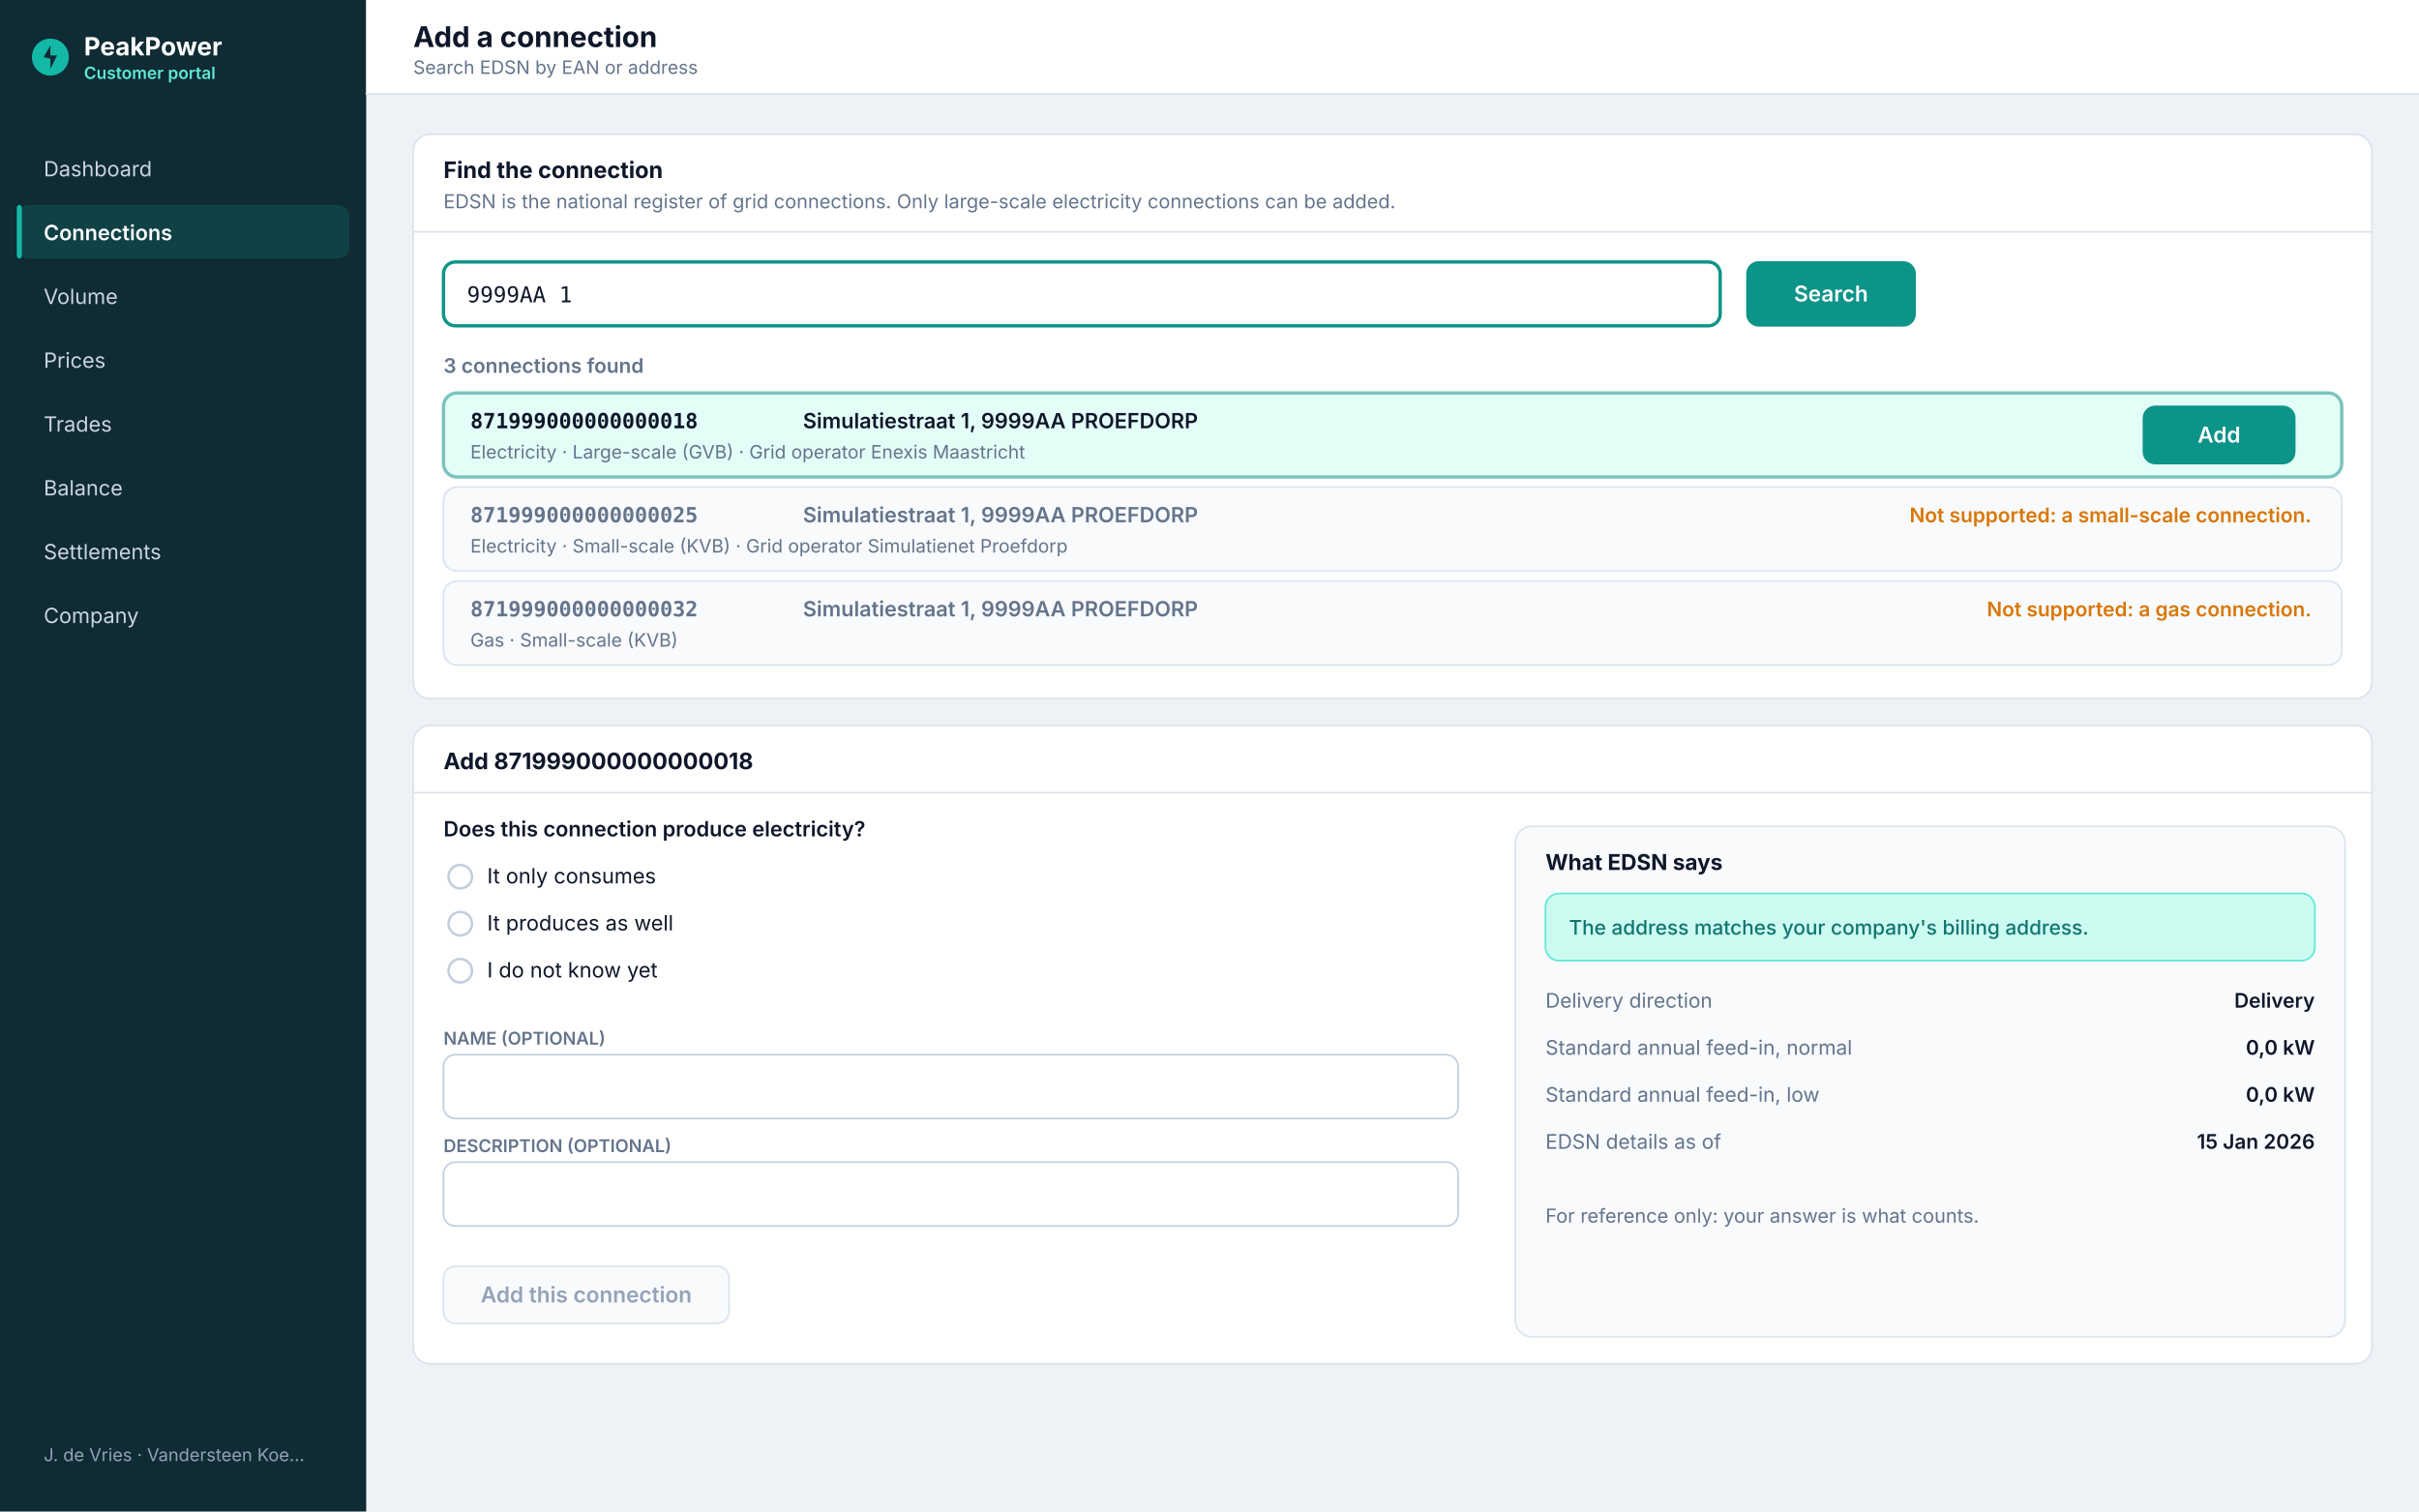
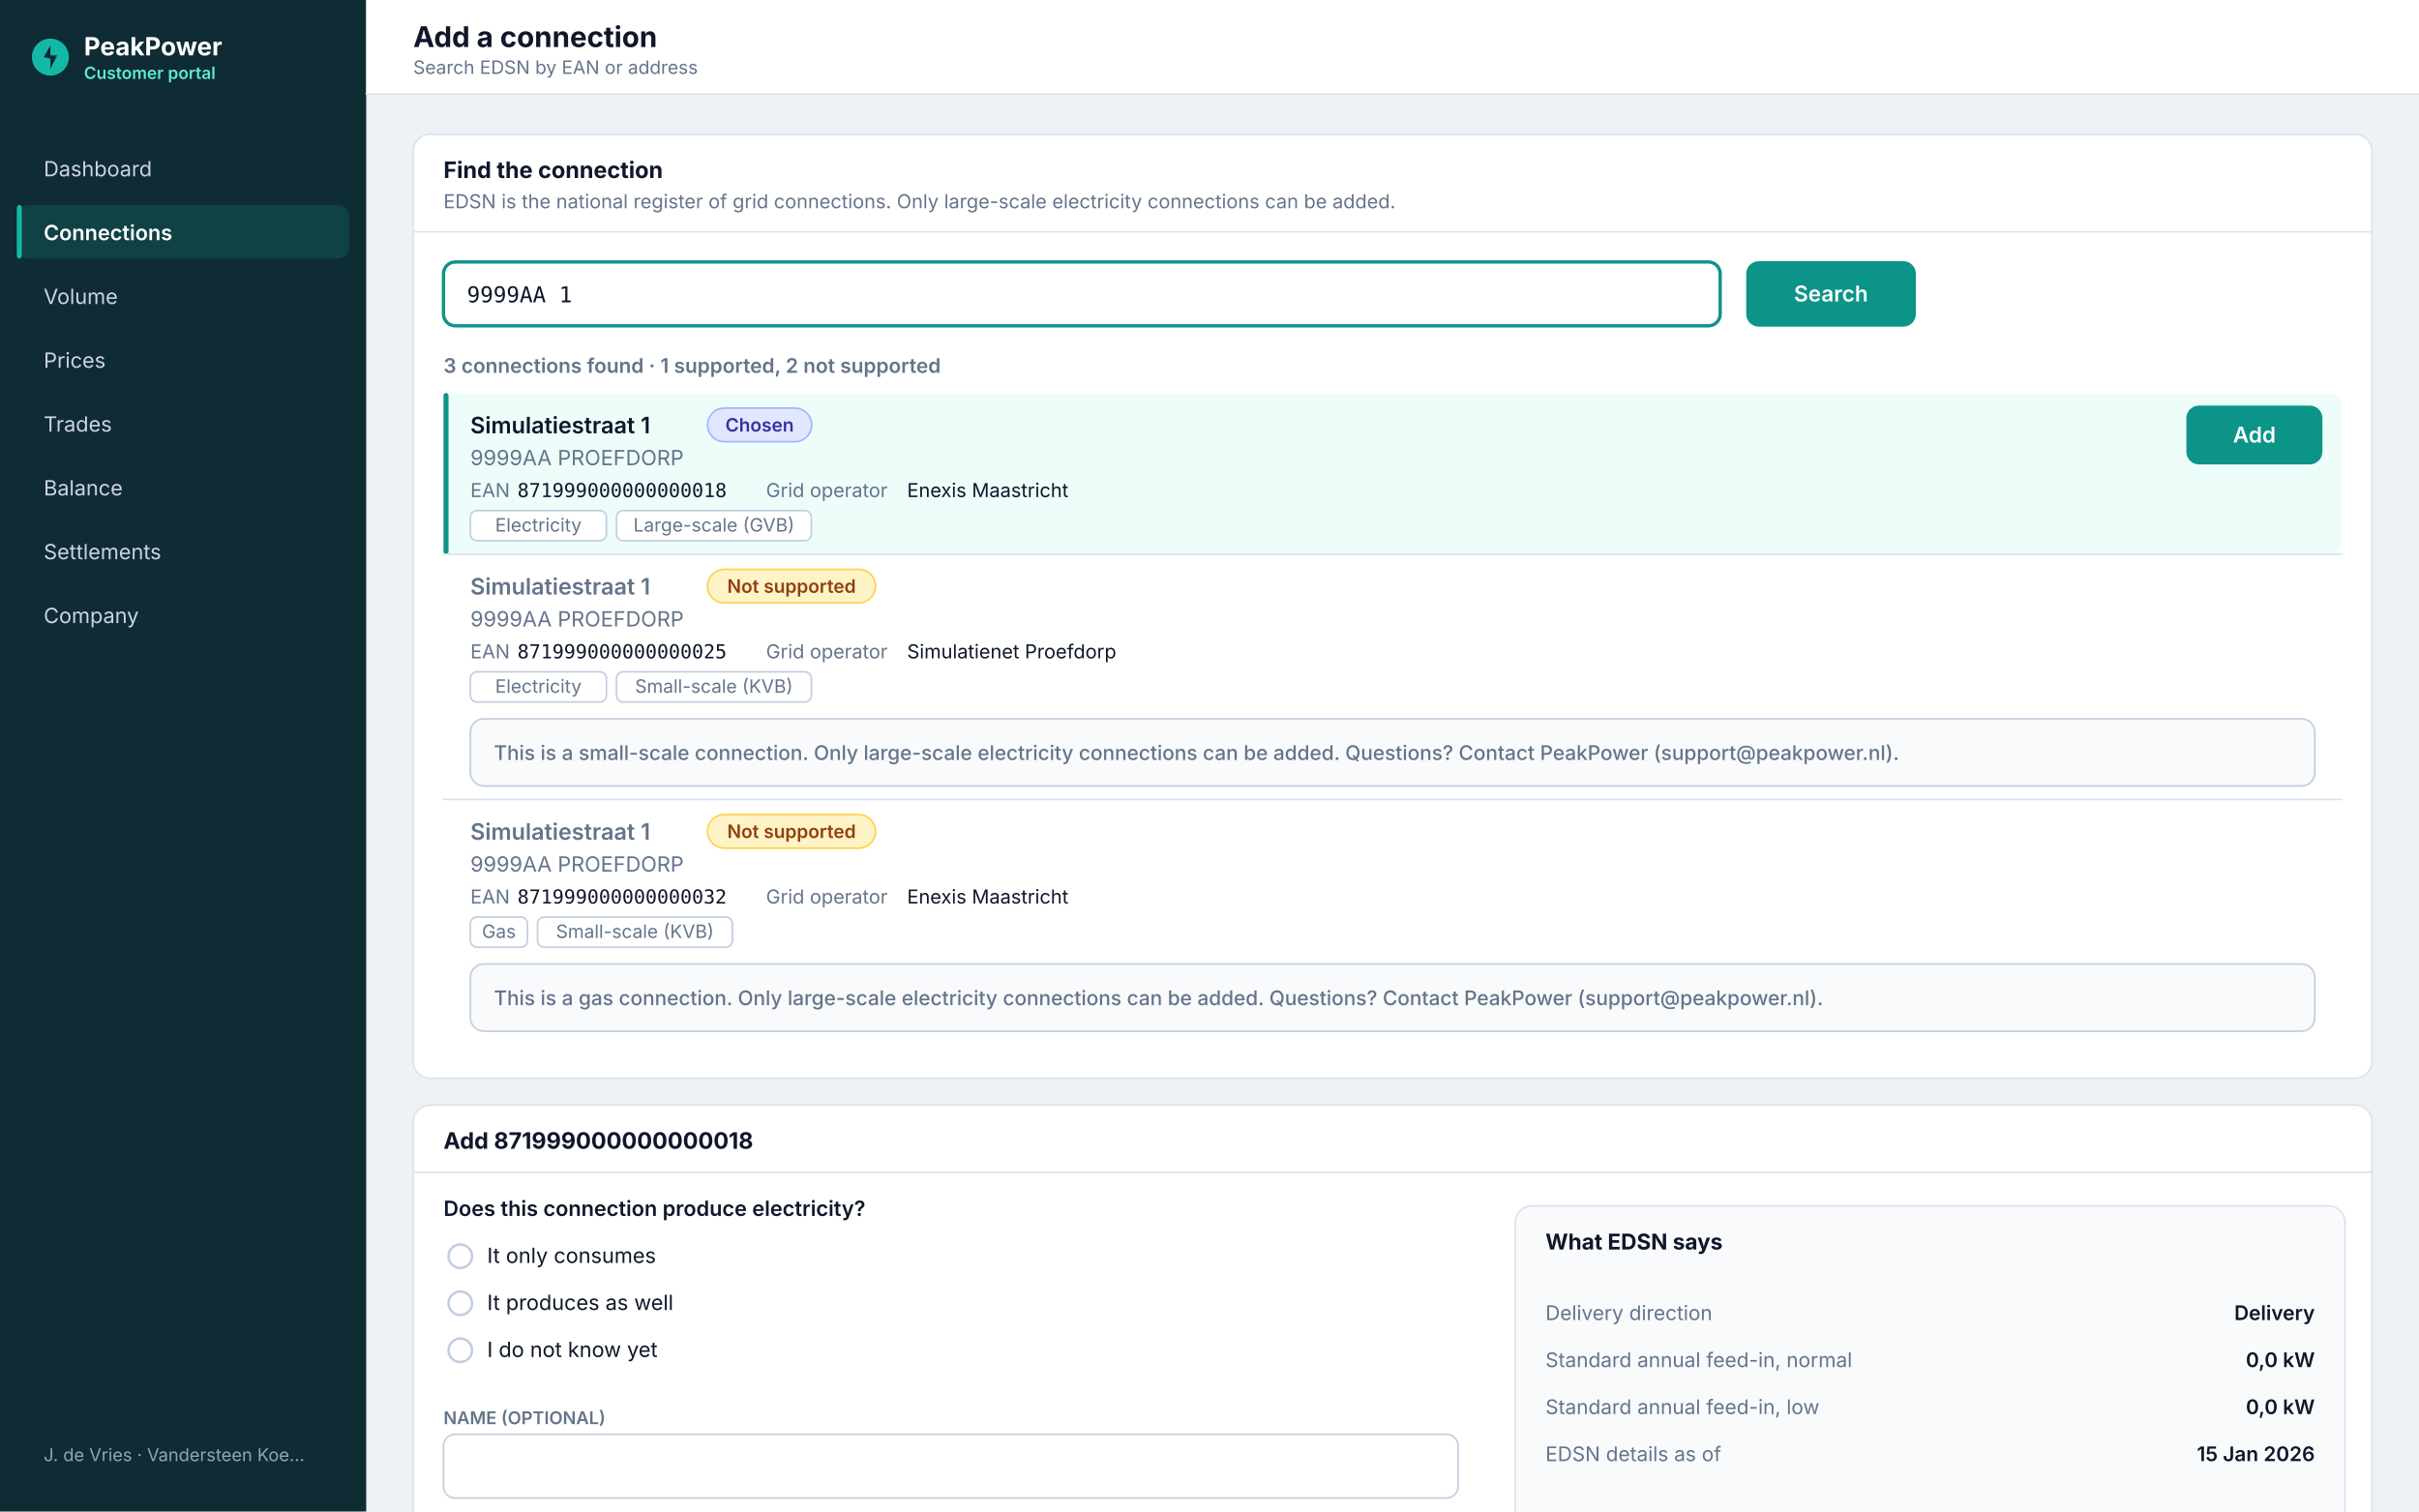
<svg xmlns="http://www.w3.org/2000/svg" viewBox="0 0 1440 900" width="1440" height="900" role="img" aria-label="Customer portal — add a connection (EDSN search)">
  <rect x="0" y="0" width="1440" height="900" rx="0" fill="#eef2f6" stroke="none" />
  <rect x="0" y="0" width="218" height="900" rx="0" fill="#0f2b33" stroke="none" />
  <g>
    <circle cx="30" cy="34" r="11" fill="#14b8a6" stroke="none" stroke-width="1" />
    <path d="M 26 34 L 30 27 L 30 33 L 34 33 L 30 41 L 30 35 Z" fill="#0f2b33" stroke="none" stroke-width="2" stroke-linejoin="round" stroke-linecap="round" />
  </g>
  <text x="50" y="33" font-family="Inter, 'Segoe UI', -apple-system, BlinkMacSystemFont, 'Helvetica Neue', Arial, sans-serif" font-size="15" fill="#ffffff" font-weight="700" text-anchor="start">PeakPower</text>
  <text x="50" y="47" font-family="Inter, 'Segoe UI', -apple-system, BlinkMacSystemFont, 'Helvetica Neue', Arial, sans-serif" font-size="10" fill="#5eead4" font-weight="600" text-anchor="start">Customer portal</text>
  <text x="26" y="105" font-family="Inter, 'Segoe UI', -apple-system, BlinkMacSystemFont, 'Helvetica Neue', Arial, sans-serif" font-size="12.5" fill="#cbd5e1" font-weight="400" text-anchor="start">Dashboard</text>
  <rect x="10" y="122" width="198" height="32" rx="7" fill="rgba(20,184,166,0.16)" stroke="none" />
  <rect x="10" y="122" width="3" height="32" rx="2" fill="#14b8a6" stroke="none" />
  <text x="26" y="143" font-family="Inter, 'Segoe UI', -apple-system, BlinkMacSystemFont, 'Helvetica Neue', Arial, sans-serif" font-size="12.5" fill="#ffffff" font-weight="600" text-anchor="start">Connections</text>
  <text x="26" y="181" font-family="Inter, 'Segoe UI', -apple-system, BlinkMacSystemFont, 'Helvetica Neue', Arial, sans-serif" font-size="12.5" fill="#cbd5e1" font-weight="400" text-anchor="start">Volume</text>
  <text x="26" y="219" font-family="Inter, 'Segoe UI', -apple-system, BlinkMacSystemFont, 'Helvetica Neue', Arial, sans-serif" font-size="12.5" fill="#cbd5e1" font-weight="400" text-anchor="start">Prices</text>
  <text x="26" y="257" font-family="Inter, 'Segoe UI', -apple-system, BlinkMacSystemFont, 'Helvetica Neue', Arial, sans-serif" font-size="12.5" fill="#cbd5e1" font-weight="400" text-anchor="start">Trades</text>
  <text x="26" y="295" font-family="Inter, 'Segoe UI', -apple-system, BlinkMacSystemFont, 'Helvetica Neue', Arial, sans-serif" font-size="12.5" fill="#cbd5e1" font-weight="400" text-anchor="start">Balance</text>
  <text x="26" y="333" font-family="Inter, 'Segoe UI', -apple-system, BlinkMacSystemFont, 'Helvetica Neue', Arial, sans-serif" font-size="12.5" fill="#cbd5e1" font-weight="400" text-anchor="start">Settlements</text>
  <text x="26" y="371" font-family="Inter, 'Segoe UI', -apple-system, BlinkMacSystemFont, 'Helvetica Neue', Arial, sans-serif" font-size="12.5" fill="#cbd5e1" font-weight="400" text-anchor="start">Company</text>
  <text x="26" y="870" font-family="Inter, 'Segoe UI', -apple-system, BlinkMacSystemFont, 'Helvetica Neue', Arial, sans-serif" font-size="10.5" fill="#94a3b8" font-weight="400" text-anchor="start">J. de Vries · Vandersteen Koe…</text>
  <rect x="218" y="0" width="1222" height="56" rx="0" fill="#ffffff" stroke="none" />
  <line x1="218" y1="56" x2="1440" y2="56" stroke="#dbe3ec" stroke-width="1" stroke-linecap="round" />
  <text x="246" y="28" font-family="Inter, 'Segoe UI', -apple-system, BlinkMacSystemFont, 'Helvetica Neue', Arial, sans-serif" font-size="17" fill="#0f172a" font-weight="700" text-anchor="start">Add a connection</text>
  <text x="246" y="44" font-family="Inter, 'Segoe UI', -apple-system, BlinkMacSystemFont, 'Helvetica Neue', Arial, sans-serif" font-size="11" fill="#64748b" font-weight="400" text-anchor="start">Search EDSN by EAN or address</text>
-   <rect x="246" y="80" width="1166" height="336" rx="10" fill="#ffffff" stroke="#dbe3ec" stroke-width="1" />
+   <rect x="246" y="80" width="1166" height="562" rx="10" fill="#ffffff" stroke="#dbe3ec" stroke-width="1" />
  <text x="264" y="106" font-family="Inter, 'Segoe UI', -apple-system, BlinkMacSystemFont, 'Helvetica Neue', Arial, sans-serif" font-size="13.5" fill="#0f172a" font-weight="700" text-anchor="start">Find the connection</text>
  <text x="264" y="124" font-family="Inter, 'Segoe UI', -apple-system, BlinkMacSystemFont, 'Helvetica Neue', Arial, sans-serif" font-size="11.5" fill="#64748b" font-weight="400" text-anchor="start">EDSN is the national register of grid connections. Only large-scale electricity connections can be added.</text>
  <line x1="246" y1="138" x2="1412" y2="138" stroke="#dbe3ec" stroke-width="1" stroke-linecap="round" />
  <rect x="264" y="156" width="760" height="38" rx="7" fill="#ffffff" stroke="#0d9488" stroke-width="2" />
  <text x="278" y="180" font-family="'SF Mono', 'Cascadia Mono', Menlo, Consolas, monospace" font-size="13" fill="#0f172a" font-weight="400" text-anchor="start">9999AA 1</text>
  <rect x="1040" y="156" width="100" height="38" rx="7" fill="#0d9488" stroke="#0d9488" stroke-width="1" />
  <text x="1090" y="179.5" font-family="Inter, 'Segoe UI', -apple-system, BlinkMacSystemFont, 'Helvetica Neue', Arial, sans-serif" font-size="13" fill="#ffffff" font-weight="600" text-anchor="middle">Search</text>
-   <text x="264" y="222" font-family="Inter, 'Segoe UI', -apple-system, BlinkMacSystemFont, 'Helvetica Neue', Arial, sans-serif" font-size="12" fill="#64748b" font-weight="600" text-anchor="start">3 connections found</text>
-   <rect x="264" y="234" width="1130" height="50" rx="8" fill="#ccfbf1" stroke="#0d9488" stroke-width="2" opacity="0.55" />
-   <text x="280" y="255" font-family="'SF Mono', 'Cascadia Mono', Menlo, Consolas, monospace" font-size="12.5" fill="#0f172a" font-weight="600" text-anchor="start">871999000000000018</text>
-   <text x="478" y="255" font-family="Inter, 'Segoe UI', -apple-system, BlinkMacSystemFont, 'Helvetica Neue', Arial, sans-serif" font-size="12.5" fill="#0f172a" font-weight="600" text-anchor="start">Simulatiestraat 1, 9999AA PROEFDORP</text>
-   <text x="280" y="273" font-family="Inter, 'Segoe UI', -apple-system, BlinkMacSystemFont, 'Helvetica Neue', Arial, sans-serif" font-size="11" fill="#64748b" font-weight="400" text-anchor="start">Electricity · Large-scale (GVB) · Grid operator Enexis Maastricht</text>
-   <rect x="1276" y="242" width="90" height="34" rx="7" fill="#0d9488" stroke="#0d9488" stroke-width="1" />
-   <text x="1321" y="263.5" font-family="Inter, 'Segoe UI', -apple-system, BlinkMacSystemFont, 'Helvetica Neue', Arial, sans-serif" font-size="13" fill="#ffffff" font-weight="600" text-anchor="middle">Add</text>
-   <rect x="264" y="290" width="1130" height="50" rx="8" fill="#f8fafc" stroke="#dbe3ec" stroke-width="1" />
-   <text x="280" y="311" font-family="'SF Mono', 'Cascadia Mono', Menlo, Consolas, monospace" font-size="12.5" fill="#64748b" font-weight="600" text-anchor="start">871999000000000025</text>
-   <text x="478" y="311" font-family="Inter, 'Segoe UI', -apple-system, BlinkMacSystemFont, 'Helvetica Neue', Arial, sans-serif" font-size="12.5" fill="#64748b" font-weight="600" text-anchor="start">Simulatiestraat 1, 9999AA PROEFDORP</text>
-   <text x="280" y="329" font-family="Inter, 'Segoe UI', -apple-system, BlinkMacSystemFont, 'Helvetica Neue', Arial, sans-serif" font-size="11" fill="#64748b" font-weight="400" text-anchor="start">Electricity · Small-scale (KVB) · Grid operator Simulatienet Proefdorp</text>
-   <text x="1376" y="311" font-family="Inter, 'Segoe UI', -apple-system, BlinkMacSystemFont, 'Helvetica Neue', Arial, sans-serif" font-size="12" fill="#d97706" font-weight="600" text-anchor="end">Not supported: a small-scale connection.</text>
-   <rect x="264" y="346" width="1130" height="50" rx="8" fill="#f8fafc" stroke="#dbe3ec" stroke-width="1" />
-   <text x="280" y="367" font-family="'SF Mono', 'Cascadia Mono', Menlo, Consolas, monospace" font-size="12.5" fill="#64748b" font-weight="600" text-anchor="start">871999000000000032</text>
-   <text x="478" y="367" font-family="Inter, 'Segoe UI', -apple-system, BlinkMacSystemFont, 'Helvetica Neue', Arial, sans-serif" font-size="12.5" fill="#64748b" font-weight="600" text-anchor="start">Simulatiestraat 1, 9999AA PROEFDORP</text>
-   <text x="280" y="385" font-family="Inter, 'Segoe UI', -apple-system, BlinkMacSystemFont, 'Helvetica Neue', Arial, sans-serif" font-size="11" fill="#64748b" font-weight="400" text-anchor="start">Gas · Small-scale (KVB)</text>
-   <text x="1376" y="367" font-family="Inter, 'Segoe UI', -apple-system, BlinkMacSystemFont, 'Helvetica Neue', Arial, sans-serif" font-size="12" fill="#d97706" font-weight="600" text-anchor="end">Not supported: a gas connection.</text>
-   <rect x="246" y="432" width="1166" height="380" rx="10" fill="#ffffff" stroke="#dbe3ec" stroke-width="1" />
-   <text x="264" y="458" font-family="Inter, 'Segoe UI', -apple-system, BlinkMacSystemFont, 'Helvetica Neue', Arial, sans-serif" font-size="13.5" fill="#0f172a" font-weight="700" text-anchor="start">Add 871999000000000018</text>
-   <line x1="246" y1="472" x2="1412" y2="472" stroke="#dbe3ec" stroke-width="1" stroke-linecap="round" />
-   <text x="264" y="498" font-family="Inter, 'Segoe UI', -apple-system, BlinkMacSystemFont, 'Helvetica Neue', Arial, sans-serif" font-size="12.5" fill="#0f172a" font-weight="600" text-anchor="start">Does this connection produce electricity?</text>
-   <circle cx="274" cy="522" r="7" fill="#ffffff" stroke="#c3cede" stroke-width="1.5" />
-   <text x="290" y="526" font-family="Inter, 'Segoe UI', -apple-system, BlinkMacSystemFont, 'Helvetica Neue', Arial, sans-serif" font-size="12.5" fill="#0f172a" font-weight="400" text-anchor="start">It only consumes</text>
-   <circle cx="274" cy="550" r="7" fill="#ffffff" stroke="#c3cede" stroke-width="1.5" />
-   <text x="290" y="554" font-family="Inter, 'Segoe UI', -apple-system, BlinkMacSystemFont, 'Helvetica Neue', Arial, sans-serif" font-size="12.5" fill="#0f172a" font-weight="400" text-anchor="start">It produces as well</text>
-   <circle cx="274" cy="578" r="7" fill="#ffffff" stroke="#c3cede" stroke-width="1.5" />
-   <text x="290" y="582" font-family="Inter, 'Segoe UI', -apple-system, BlinkMacSystemFont, 'Helvetica Neue', Arial, sans-serif" font-size="12.5" fill="#0f172a" font-weight="400" text-anchor="start">I do not know yet</text>
-   <text x="264" y="622" font-family="Inter, 'Segoe UI', -apple-system, BlinkMacSystemFont, 'Helvetica Neue', Arial, sans-serif" font-size="10.5" fill="#64748b" font-weight="600" text-anchor="start">NAME (OPTIONAL)</text>
-   <rect x="264" y="628" width="604" height="38" rx="7" fill="#ffffff" stroke="#c3cede" stroke-width="1" />
-   <text x="276" y="651.5" font-family="Inter, 'Segoe UI', -apple-system, BlinkMacSystemFont, 'Helvetica Neue', Arial, sans-serif" font-size="13" fill="#94a3b8" font-weight="400" text-anchor="start" />
-   <text x="264" y="686" font-family="Inter, 'Segoe UI', -apple-system, BlinkMacSystemFont, 'Helvetica Neue', Arial, sans-serif" font-size="10.5" fill="#64748b" font-weight="600" text-anchor="start">DESCRIPTION (OPTIONAL)</text>
-   <rect x="264" y="692" width="604" height="38" rx="7" fill="#ffffff" stroke="#c3cede" stroke-width="1" />
-   <text x="276" y="715.5" font-family="Inter, 'Segoe UI', -apple-system, BlinkMacSystemFont, 'Helvetica Neue', Arial, sans-serif" font-size="13" fill="#94a3b8" font-weight="400" text-anchor="start" />
-   <rect x="264" y="754" width="170" height="34" rx="7" fill="#f8fafc" stroke="#dbe3ec" stroke-width="1" />
-   <text x="349" y="775.5" font-family="Inter, 'Segoe UI', -apple-system, BlinkMacSystemFont, 'Helvetica Neue', Arial, sans-serif" font-size="13" fill="#94a3b8" font-weight="600" text-anchor="middle">Add this connection</text>
-   <rect x="902" y="492" width="494" height="304" rx="10" fill="#f8fafc" stroke="#dbe3ec" stroke-width="1" />
-   <text x="920" y="518" font-family="Inter, 'Segoe UI', -apple-system, BlinkMacSystemFont, 'Helvetica Neue', Arial, sans-serif" font-size="13" fill="#0f172a" font-weight="700" text-anchor="start">What EDSN says</text>
-   <rect x="920" y="532" width="458" height="40" rx="8" fill="#ccfbf1" stroke="#5eead4" stroke-width="1" />
-   <text x="934" y="556.5" font-family="Inter, 'Segoe UI', -apple-system, BlinkMacSystemFont, 'Helvetica Neue', Arial, sans-serif" font-size="12" fill="#0f766e" font-weight="500" text-anchor="start">The address matches your company's billing address.</text>
-   <text x="920" y="600" font-family="Inter, 'Segoe UI', -apple-system, BlinkMacSystemFont, 'Helvetica Neue', Arial, sans-serif" font-size="12" fill="#64748b" font-weight="400" text-anchor="start">Delivery direction</text>
-   <text x="1378" y="600" font-family="Inter, 'Segoe UI', -apple-system, BlinkMacSystemFont, 'Helvetica Neue', Arial, sans-serif" font-size="12" fill="#0f172a" font-weight="600" text-anchor="end">Delivery</text>
-   <text x="920" y="628" font-family="Inter, 'Segoe UI', -apple-system, BlinkMacSystemFont, 'Helvetica Neue', Arial, sans-serif" font-size="12" fill="#64748b" font-weight="400" text-anchor="start">Standard annual feed-in, normal</text>
-   <text x="1378" y="628" font-family="Inter, 'Segoe UI', -apple-system, BlinkMacSystemFont, 'Helvetica Neue', Arial, sans-serif" font-size="12" fill="#0f172a" font-weight="600" text-anchor="end">0,0 kW</text>
-   <text x="920" y="656" font-family="Inter, 'Segoe UI', -apple-system, BlinkMacSystemFont, 'Helvetica Neue', Arial, sans-serif" font-size="12" fill="#64748b" font-weight="400" text-anchor="start">Standard annual feed-in, low</text>
-   <text x="1378" y="656" font-family="Inter, 'Segoe UI', -apple-system, BlinkMacSystemFont, 'Helvetica Neue', Arial, sans-serif" font-size="12" fill="#0f172a" font-weight="600" text-anchor="end">0,0 kW</text>
-   <text x="920" y="684" font-family="Inter, 'Segoe UI', -apple-system, BlinkMacSystemFont, 'Helvetica Neue', Arial, sans-serif" font-size="12" fill="#64748b" font-weight="400" text-anchor="start">EDSN details as of</text>
-   <text x="1378" y="684" font-family="Inter, 'Segoe UI', -apple-system, BlinkMacSystemFont, 'Helvetica Neue', Arial, sans-serif" font-size="12" fill="#0f172a" font-weight="600" text-anchor="end">15 Jan 2026</text>
-   <text x="920" y="728" font-family="Inter, 'Segoe UI', -apple-system, BlinkMacSystemFont, 'Helvetica Neue', Arial, sans-serif" font-size="11.5" fill="#64748b" font-weight="400" text-anchor="start">For reference only: your answer is what counts.</text>
+   <text x="264" y="222" font-family="Inter, 'Segoe UI', -apple-system, BlinkMacSystemFont, 'Helvetica Neue', Arial, sans-serif" font-size="12" fill="#64748b" font-weight="600" text-anchor="start">3 connections found · 1 supported, 2 not supported</text>
+   <rect x="264" y="234" width="1130" height="96" rx="6" fill="#ccfbf1" stroke="none" opacity="0.35" />
+   <rect x="264" y="234" width="3" height="96" rx="1.5" fill="#0d9488" stroke="none" />
+   <text x="280" y="258" font-family="Inter, 'Segoe UI', -apple-system, BlinkMacSystemFont, 'Helvetica Neue', Arial, sans-serif" font-size="13.5" fill="#0f172a" font-weight="600" text-anchor="start">Simulatiestraat 1</text>
+   <rect x="421.2" y="243" width="62" height="20" rx="10" fill="#e0e7ff" stroke="#a5b4fc" stroke-width="1" />
+   <text x="452.2" y="256.96" font-family="Inter, 'Segoe UI', -apple-system, BlinkMacSystemFont, 'Helvetica Neue', Arial, sans-serif" font-size="11" fill="#3730a3" font-weight="600" text-anchor="middle">Chosen</text>
+   <text x="280" y="277" font-family="Inter, 'Segoe UI', -apple-system, BlinkMacSystemFont, 'Helvetica Neue', Arial, sans-serif" font-size="12.5" fill="#64748b" font-weight="400" text-anchor="start">9999AA PROEFDORP</text>
+   <text x="280" y="296" font-family="Inter, 'Segoe UI', -apple-system, BlinkMacSystemFont, 'Helvetica Neue', Arial, sans-serif" font-size="11.5" fill="#64748b" font-weight="400" text-anchor="start">EAN</text>
+   <text x="308" y="296" font-family="'SF Mono', 'Cascadia Mono', Menlo, Consolas, monospace" font-size="11.5" fill="#0f172a" font-weight="400" text-anchor="start">871999000000000018</text>
+   <text x="456" y="296" font-family="Inter, 'Segoe UI', -apple-system, BlinkMacSystemFont, 'Helvetica Neue', Arial, sans-serif" font-size="11.5" fill="#64748b" font-weight="400" text-anchor="start">Grid operator</text>
+   <text x="540" y="296" font-family="Inter, 'Segoe UI', -apple-system, BlinkMacSystemFont, 'Helvetica Neue', Arial, sans-serif" font-size="11.5" fill="#0f172a" font-weight="400" text-anchor="start">Enexis Maastricht</text>
+   <rect x="280" y="304" width="81" height="18" rx="4" fill="#ffffff" stroke="#c3cede" stroke-width="1" />
+   <text x="320.5" y="316.5" font-family="Inter, 'Segoe UI', -apple-system, BlinkMacSystemFont, 'Helvetica Neue', Arial, sans-serif" font-size="11" fill="#64748b" font-weight="400" text-anchor="middle">Electricity</text>
+   <rect x="367" y="304" width="116" height="18" rx="4" fill="#ffffff" stroke="#c3cede" stroke-width="1" />
+   <text x="425" y="316.5" font-family="Inter, 'Segoe UI', -apple-system, BlinkMacSystemFont, 'Helvetica Neue', Arial, sans-serif" font-size="11" fill="#64748b" font-weight="400" text-anchor="middle">Large-scale (GVB)</text>
+   <rect x="1302" y="242" width="80" height="34" rx="7" fill="#0d9488" stroke="#0d9488" stroke-width="1" />
+   <text x="1342" y="263.5" font-family="Inter, 'Segoe UI', -apple-system, BlinkMacSystemFont, 'Helvetica Neue', Arial, sans-serif" font-size="13" fill="#ffffff" font-weight="600" text-anchor="middle">Add</text>
+   <line x1="264" y1="330" x2="1394" y2="330" stroke="#dbe3ec" stroke-width="1" stroke-linecap="round" />
+   <text x="280" y="354" font-family="Inter, 'Segoe UI', -apple-system, BlinkMacSystemFont, 'Helvetica Neue', Arial, sans-serif" font-size="13.5" fill="#64748b" font-weight="600" text-anchor="start">Simulatiestraat 1</text>
+   <rect x="421.2" y="339" width="100" height="20" rx="10" fill="#fef3c7" stroke="#fcd34d" stroke-width="1" />
+   <text x="471.2" y="352.96" font-family="Inter, 'Segoe UI', -apple-system, BlinkMacSystemFont, 'Helvetica Neue', Arial, sans-serif" font-size="11" fill="#92400e" font-weight="600" text-anchor="middle">Not supported</text>
+   <text x="280" y="373" font-family="Inter, 'Segoe UI', -apple-system, BlinkMacSystemFont, 'Helvetica Neue', Arial, sans-serif" font-size="12.5" fill="#64748b" font-weight="400" text-anchor="start">9999AA PROEFDORP</text>
+   <text x="280" y="392" font-family="Inter, 'Segoe UI', -apple-system, BlinkMacSystemFont, 'Helvetica Neue', Arial, sans-serif" font-size="11.5" fill="#64748b" font-weight="400" text-anchor="start">EAN</text>
+   <text x="308" y="392" font-family="'SF Mono', 'Cascadia Mono', Menlo, Consolas, monospace" font-size="11.5" fill="#0f172a" font-weight="400" text-anchor="start">871999000000000025</text>
+   <text x="456" y="392" font-family="Inter, 'Segoe UI', -apple-system, BlinkMacSystemFont, 'Helvetica Neue', Arial, sans-serif" font-size="11.5" fill="#64748b" font-weight="400" text-anchor="start">Grid operator</text>
+   <text x="540" y="392" font-family="Inter, 'Segoe UI', -apple-system, BlinkMacSystemFont, 'Helvetica Neue', Arial, sans-serif" font-size="11.5" fill="#0f172a" font-weight="400" text-anchor="start">Simulatienet Proefdorp</text>
+   <rect x="280" y="400" width="81" height="18" rx="4" fill="#ffffff" stroke="#c3cede" stroke-width="1" />
+   <text x="320.5" y="412.5" font-family="Inter, 'Segoe UI', -apple-system, BlinkMacSystemFont, 'Helvetica Neue', Arial, sans-serif" font-size="11" fill="#64748b" font-weight="400" text-anchor="middle">Electricity</text>
+   <rect x="367" y="400" width="116" height="18" rx="4" fill="#ffffff" stroke="#c3cede" stroke-width="1" />
+   <text x="425" y="412.5" font-family="Inter, 'Segoe UI', -apple-system, BlinkMacSystemFont, 'Helvetica Neue', Arial, sans-serif" font-size="11" fill="#64748b" font-weight="400" text-anchor="middle">Small-scale (KVB)</text>
+   <rect x="280" y="428" width="1098" height="40" rx="8" fill="#f8fafc" stroke="#c3cede" stroke-width="1" />
+   <text x="294" y="452.5" font-family="Inter, 'Segoe UI', -apple-system, BlinkMacSystemFont, 'Helvetica Neue', Arial, sans-serif" font-size="12" fill="#64748b" font-weight="500" text-anchor="start">This is a small-scale connection. Only large-scale electricity connections can be added. Questions? Contact PeakPower (support@peakpower.nl).</text>
+   <line x1="264" y1="476" x2="1394" y2="476" stroke="#dbe3ec" stroke-width="1" stroke-linecap="round" />
+   <text x="280" y="500" font-family="Inter, 'Segoe UI', -apple-system, BlinkMacSystemFont, 'Helvetica Neue', Arial, sans-serif" font-size="13.5" fill="#64748b" font-weight="600" text-anchor="start">Simulatiestraat 1</text>
+   <rect x="421.2" y="485" width="100" height="20" rx="10" fill="#fef3c7" stroke="#fcd34d" stroke-width="1" />
+   <text x="471.2" y="498.96" font-family="Inter, 'Segoe UI', -apple-system, BlinkMacSystemFont, 'Helvetica Neue', Arial, sans-serif" font-size="11" fill="#92400e" font-weight="600" text-anchor="middle">Not supported</text>
+   <text x="280" y="519" font-family="Inter, 'Segoe UI', -apple-system, BlinkMacSystemFont, 'Helvetica Neue', Arial, sans-serif" font-size="12.5" fill="#64748b" font-weight="400" text-anchor="start">9999AA PROEFDORP</text>
+   <text x="280" y="538" font-family="Inter, 'Segoe UI', -apple-system, BlinkMacSystemFont, 'Helvetica Neue', Arial, sans-serif" font-size="11.5" fill="#64748b" font-weight="400" text-anchor="start">EAN</text>
+   <text x="308" y="538" font-family="'SF Mono', 'Cascadia Mono', Menlo, Consolas, monospace" font-size="11.5" fill="#0f172a" font-weight="400" text-anchor="start">871999000000000032</text>
+   <text x="456" y="538" font-family="Inter, 'Segoe UI', -apple-system, BlinkMacSystemFont, 'Helvetica Neue', Arial, sans-serif" font-size="11.5" fill="#64748b" font-weight="400" text-anchor="start">Grid operator</text>
+   <text x="540" y="538" font-family="Inter, 'Segoe UI', -apple-system, BlinkMacSystemFont, 'Helvetica Neue', Arial, sans-serif" font-size="11.5" fill="#0f172a" font-weight="400" text-anchor="start">Enexis Maastricht</text>
+   <rect x="280" y="546" width="34" height="18" rx="4" fill="#ffffff" stroke="#c3cede" stroke-width="1" />
+   <text x="297" y="558.5" font-family="Inter, 'Segoe UI', -apple-system, BlinkMacSystemFont, 'Helvetica Neue', Arial, sans-serif" font-size="11" fill="#64748b" font-weight="400" text-anchor="middle">Gas</text>
+   <rect x="320" y="546" width="116" height="18" rx="4" fill="#ffffff" stroke="#c3cede" stroke-width="1" />
+   <text x="378" y="558.5" font-family="Inter, 'Segoe UI', -apple-system, BlinkMacSystemFont, 'Helvetica Neue', Arial, sans-serif" font-size="11" fill="#64748b" font-weight="400" text-anchor="middle">Small-scale (KVB)</text>
+   <rect x="280" y="574" width="1098" height="40" rx="8" fill="#f8fafc" stroke="#c3cede" stroke-width="1" />
+   <text x="294" y="598.5" font-family="Inter, 'Segoe UI', -apple-system, BlinkMacSystemFont, 'Helvetica Neue', Arial, sans-serif" font-size="12" fill="#64748b" font-weight="500" text-anchor="start">This is a gas connection. Only large-scale electricity connections can be added. Questions? Contact PeakPower (support@peakpower.nl).</text>
+   <rect x="246" y="658" width="1166" height="380" rx="10" fill="#ffffff" stroke="#dbe3ec" stroke-width="1" />
+   <text x="264" y="684" font-family="Inter, 'Segoe UI', -apple-system, BlinkMacSystemFont, 'Helvetica Neue', Arial, sans-serif" font-size="13.5" fill="#0f172a" font-weight="700" text-anchor="start">Add 871999000000000018</text>
+   <line x1="246" y1="698" x2="1412" y2="698" stroke="#dbe3ec" stroke-width="1" stroke-linecap="round" />
+   <text x="264" y="724" font-family="Inter, 'Segoe UI', -apple-system, BlinkMacSystemFont, 'Helvetica Neue', Arial, sans-serif" font-size="12.5" fill="#0f172a" font-weight="600" text-anchor="start">Does this connection produce electricity?</text>
+   <circle cx="274" cy="748" r="7" fill="#ffffff" stroke="#c3cede" stroke-width="1.5" />
+   <text x="290" y="752" font-family="Inter, 'Segoe UI', -apple-system, BlinkMacSystemFont, 'Helvetica Neue', Arial, sans-serif" font-size="12.5" fill="#0f172a" font-weight="400" text-anchor="start">It only consumes</text>
+   <circle cx="274" cy="776" r="7" fill="#ffffff" stroke="#c3cede" stroke-width="1.5" />
+   <text x="290" y="780" font-family="Inter, 'Segoe UI', -apple-system, BlinkMacSystemFont, 'Helvetica Neue', Arial, sans-serif" font-size="12.5" fill="#0f172a" font-weight="400" text-anchor="start">It produces as well</text>
+   <circle cx="274" cy="804" r="7" fill="#ffffff" stroke="#c3cede" stroke-width="1.5" />
+   <text x="290" y="808" font-family="Inter, 'Segoe UI', -apple-system, BlinkMacSystemFont, 'Helvetica Neue', Arial, sans-serif" font-size="12.5" fill="#0f172a" font-weight="400" text-anchor="start">I do not know yet</text>
+   <text x="264" y="848" font-family="Inter, 'Segoe UI', -apple-system, BlinkMacSystemFont, 'Helvetica Neue', Arial, sans-serif" font-size="10.5" fill="#64748b" font-weight="600" text-anchor="start">NAME (OPTIONAL)</text>
+   <rect x="264" y="854" width="604" height="38" rx="7" fill="#ffffff" stroke="#c3cede" stroke-width="1" />
+   <text x="276" y="877.5" font-family="Inter, 'Segoe UI', -apple-system, BlinkMacSystemFont, 'Helvetica Neue', Arial, sans-serif" font-size="13" fill="#94a3b8" font-weight="400" text-anchor="start" />
+   <text x="264" y="912" font-family="Inter, 'Segoe UI', -apple-system, BlinkMacSystemFont, 'Helvetica Neue', Arial, sans-serif" font-size="10.5" fill="#64748b" font-weight="600" text-anchor="start">DESCRIPTION (OPTIONAL)</text>
+   <rect x="264" y="918" width="604" height="38" rx="7" fill="#ffffff" stroke="#c3cede" stroke-width="1" />
+   <text x="276" y="941.5" font-family="Inter, 'Segoe UI', -apple-system, BlinkMacSystemFont, 'Helvetica Neue', Arial, sans-serif" font-size="13" fill="#94a3b8" font-weight="400" text-anchor="start" />
+   <rect x="264" y="980" width="170" height="34" rx="7" fill="#f8fafc" stroke="#dbe3ec" stroke-width="1" />
+   <text x="349" y="1001.5" font-family="Inter, 'Segoe UI', -apple-system, BlinkMacSystemFont, 'Helvetica Neue', Arial, sans-serif" font-size="13" fill="#94a3b8" font-weight="600" text-anchor="middle">Add this connection</text>
+   <rect x="902" y="718" width="494" height="264" rx="10" fill="#f8fafc" stroke="#dbe3ec" stroke-width="1" />
+   <text x="920" y="744" font-family="Inter, 'Segoe UI', -apple-system, BlinkMacSystemFont, 'Helvetica Neue', Arial, sans-serif" font-size="13" fill="#0f172a" font-weight="700" text-anchor="start">What EDSN says</text>
+   <text x="920" y="786" font-family="Inter, 'Segoe UI', -apple-system, BlinkMacSystemFont, 'Helvetica Neue', Arial, sans-serif" font-size="12" fill="#64748b" font-weight="400" text-anchor="start">Delivery direction</text>
+   <text x="1378" y="786" font-family="Inter, 'Segoe UI', -apple-system, BlinkMacSystemFont, 'Helvetica Neue', Arial, sans-serif" font-size="12" fill="#0f172a" font-weight="600" text-anchor="end">Delivery</text>
+   <text x="920" y="814" font-family="Inter, 'Segoe UI', -apple-system, BlinkMacSystemFont, 'Helvetica Neue', Arial, sans-serif" font-size="12" fill="#64748b" font-weight="400" text-anchor="start">Standard annual feed-in, normal</text>
+   <text x="1378" y="814" font-family="Inter, 'Segoe UI', -apple-system, BlinkMacSystemFont, 'Helvetica Neue', Arial, sans-serif" font-size="12" fill="#0f172a" font-weight="600" text-anchor="end">0,0 kW</text>
+   <text x="920" y="842" font-family="Inter, 'Segoe UI', -apple-system, BlinkMacSystemFont, 'Helvetica Neue', Arial, sans-serif" font-size="12" fill="#64748b" font-weight="400" text-anchor="start">Standard annual feed-in, low</text>
+   <text x="1378" y="842" font-family="Inter, 'Segoe UI', -apple-system, BlinkMacSystemFont, 'Helvetica Neue', Arial, sans-serif" font-size="12" fill="#0f172a" font-weight="600" text-anchor="end">0,0 kW</text>
+   <text x="920" y="870" font-family="Inter, 'Segoe UI', -apple-system, BlinkMacSystemFont, 'Helvetica Neue', Arial, sans-serif" font-size="12" fill="#64748b" font-weight="400" text-anchor="start">EDSN details as of</text>
+   <text x="1378" y="870" font-family="Inter, 'Segoe UI', -apple-system, BlinkMacSystemFont, 'Helvetica Neue', Arial, sans-serif" font-size="12" fill="#0f172a" font-weight="600" text-anchor="end">15 Jan 2026</text>
+   <text x="920" y="914" font-family="Inter, 'Segoe UI', -apple-system, BlinkMacSystemFont, 'Helvetica Neue', Arial, sans-serif" font-size="11.5" fill="#64748b" font-weight="400" text-anchor="start">For reference only: your answer is what counts.</text>
</svg>
